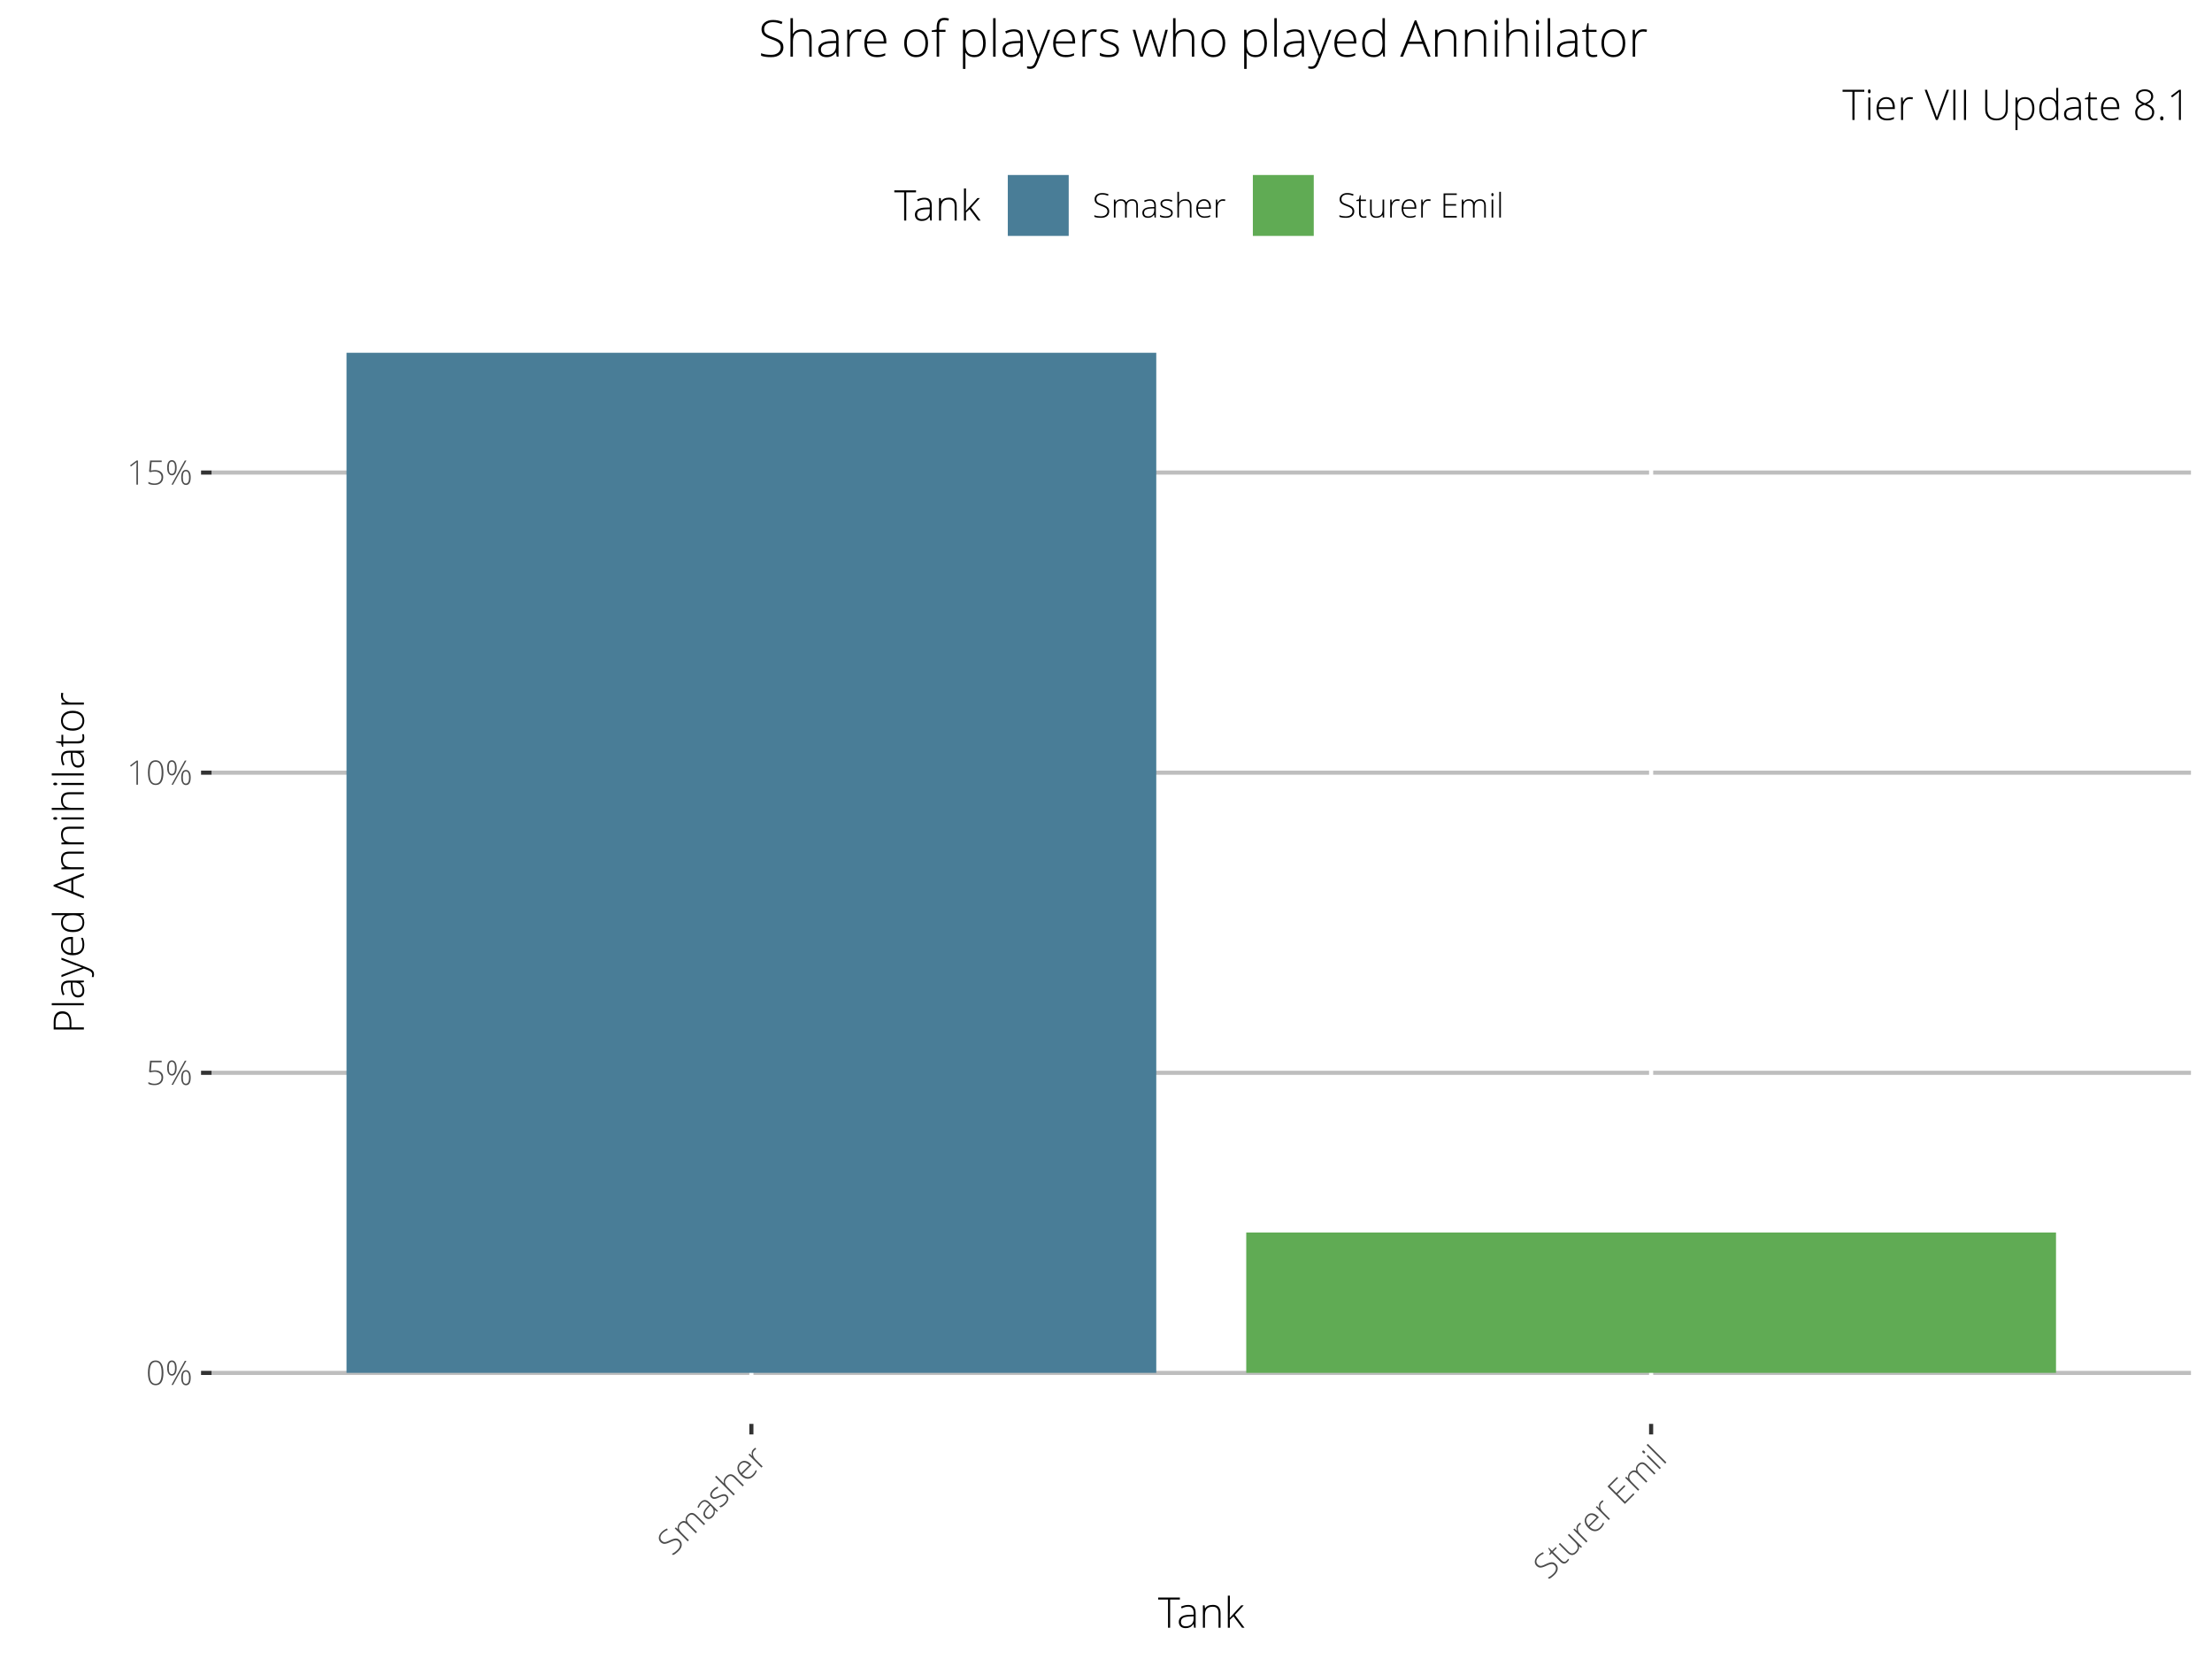
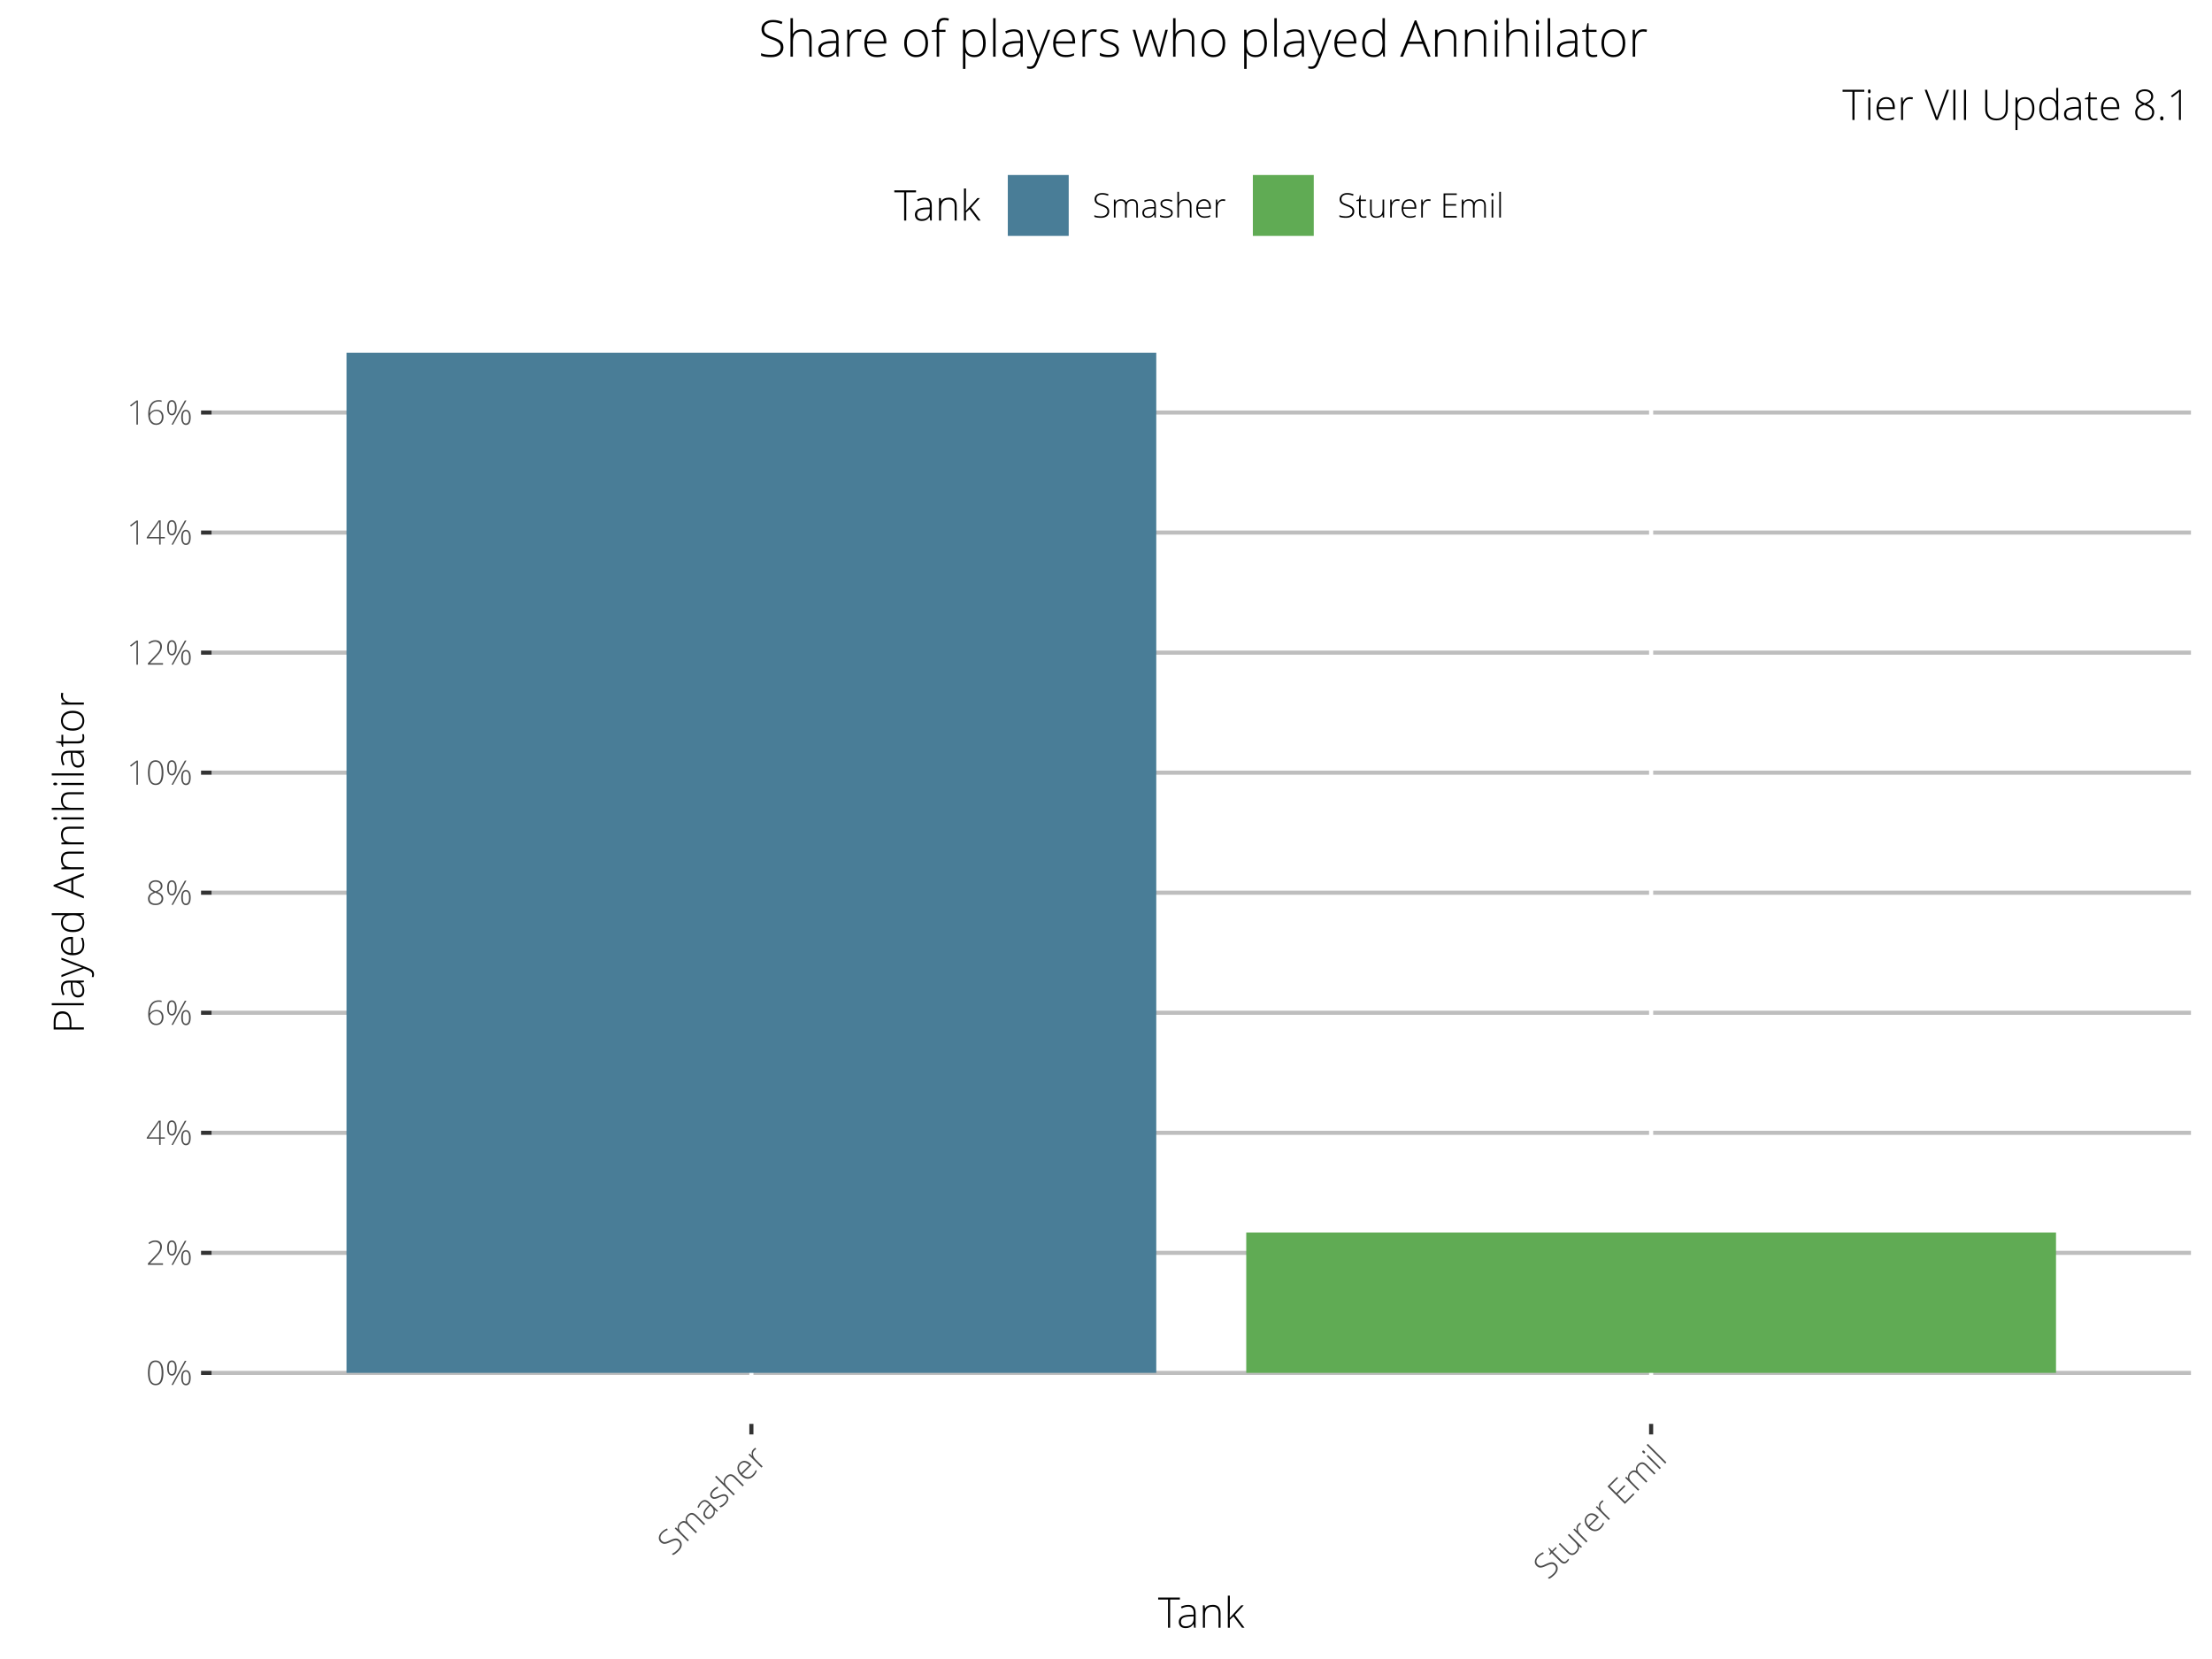
<svg xmlns="http://www.w3.org/2000/svg" class="svglite" width="576.00pt" height="432.00pt" viewBox="0 0 576.00 432.00">
  <defs>
    <style type="text/css">
    .svglite line, .svglite polyline, .svglite polygon, .svglite path, .svglite rect, .svglite circle {
      fill: none;
      stroke: #000000;
      stroke-linecap: round;
      stroke-linejoin: round;
      stroke-miterlimit: 10.00;
    }
    .svglite text {
      white-space: pre;
    }
  </style>
  </defs>
  <rect width="100%" height="100%" style="stroke: none; fill: #FFFFFF;" />
  <defs>
    <clipPath id="cpMC4wMHw1NzYuMDB8MC4wMHw0MzIuMDA=">
      <rect x="0.00" y="0.00" width="576.00" height="432.00" />
    </clipPath>
  </defs>
  <g clip-path="url(#cpMC4wMHw1NzYuMDB8MC4wMHw0MzIuMDA=)">
    <rect x="0.00" y="-0" width="576.00" height="432.00" style="stroke-width: 1.07; stroke: #FFFFFF; fill: #FFFFFF;" />
  </g>
  <defs>
    <clipPath id="cpNTUuMDl8NTcwLjUyfDc4LjU4fDM3MC43OA==">
      <rect x="55.09" y="78.58" width="515.43" height="292.20" />
    </clipPath>
  </defs>
  <g clip-path="url(#cpNTUuMDl8NTcwLjUyfDc4LjU4fDM3MC43OA==)">
    <rect x="55.09" y="78.58" width="515.43" height="292.20" style="stroke-width: 1.07; stroke: none;" />
-     <polyline points="55.09,318.42 570.52,318.42 " style="stroke-width: 0.53; stroke: #FFFFFF; stroke-linecap: butt;" />
-     <polyline points="55.09,240.27 570.52,240.27 " style="stroke-width: 0.53; stroke: #FFFFFF; stroke-linecap: butt;" />
-     <polyline points="55.09,162.12 570.52,162.12 " style="stroke-width: 0.53; stroke: #FFFFFF; stroke-linecap: butt;" />
-     <polyline points="55.09,83.97 570.52,83.97 " style="stroke-width: 0.53; stroke: #FFFFFF; stroke-linecap: butt;" />
+     <polyline points="55.09,341.87 570.52,341.87 " style="stroke-width: 0.53; stroke: #FFFFFF; stroke-linecap: butt;" />
+     <polyline points="55.09,310.61 570.52,310.61 " style="stroke-width: 0.53; stroke: #FFFFFF; stroke-linecap: butt;" />
+     <polyline points="55.09,279.35 570.52,279.35 " style="stroke-width: 0.53; stroke: #FFFFFF; stroke-linecap: butt;" />
+     <polyline points="55.09,248.09 570.52,248.09 " style="stroke-width: 0.53; stroke: #FFFFFF; stroke-linecap: butt;" />
+     <polyline points="55.09,216.83 570.52,216.83 " style="stroke-width: 0.53; stroke: #FFFFFF; stroke-linecap: butt;" />
+     <polyline points="55.09,185.57 570.52,185.57 " style="stroke-width: 0.53; stroke: #FFFFFF; stroke-linecap: butt;" />
+     <polyline points="55.09,154.31 570.52,154.31 " style="stroke-width: 0.53; stroke: #FFFFFF; stroke-linecap: butt;" />
+     <polyline points="55.09,123.05 570.52,123.05 " style="stroke-width: 0.53; stroke: #FFFFFF; stroke-linecap: butt;" />
+     <polyline points="55.09,91.79 570.52,91.79 " style="stroke-width: 0.53; stroke: #FFFFFF; stroke-linecap: butt;" />
    <polyline points="55.09,357.50 570.52,357.50 " style="stroke-width: 1.07; stroke: #BEBEBE; stroke-linecap: butt;" />
-     <polyline points="55.09,279.35 570.52,279.35 " style="stroke-width: 1.07; stroke: #BEBEBE; stroke-linecap: butt;" />
+     <polyline points="55.09,326.24 570.52,326.24 " style="stroke-width: 1.07; stroke: #BEBEBE; stroke-linecap: butt;" />
+     <polyline points="55.09,294.98 570.52,294.98 " style="stroke-width: 1.07; stroke: #BEBEBE; stroke-linecap: butt;" />
+     <polyline points="55.09,263.72 570.52,263.72 " style="stroke-width: 1.07; stroke: #BEBEBE; stroke-linecap: butt;" />
+     <polyline points="55.09,232.46 570.52,232.46 " style="stroke-width: 1.07; stroke: #BEBEBE; stroke-linecap: butt;" />
    <polyline points="55.09,201.20 570.52,201.20 " style="stroke-width: 1.07; stroke: #BEBEBE; stroke-linecap: butt;" />
-     <polyline points="55.09,123.05 570.52,123.05 " style="stroke-width: 1.07; stroke: #BEBEBE; stroke-linecap: butt;" />
+     <polyline points="55.09,169.94 570.52,169.94 " style="stroke-width: 1.07; stroke: #BEBEBE; stroke-linecap: butt;" />
+     <polyline points="55.09,138.68 570.52,138.68 " style="stroke-width: 1.07; stroke: #BEBEBE; stroke-linecap: butt;" />
+     <polyline points="55.09,107.42 570.52,107.42 " style="stroke-width: 1.07; stroke: #BEBEBE; stroke-linecap: butt;" />
    <polyline points="195.66,370.78 195.66,78.58 " style="stroke-width: 1.07; stroke: #FFFFFF; stroke-linecap: butt;" />
    <polyline points="429.95,370.78 429.95,78.58 " style="stroke-width: 1.07; stroke: #FFFFFF; stroke-linecap: butt;" />
    <rect x="90.23" y="91.86" width="210.86" height="265.63" style="stroke-width: 1.07; stroke: none; stroke-linecap: butt; stroke-linejoin: miter; fill: #497D97;" />
    <rect x="324.52" y="320.95" width="210.86" height="36.54" style="stroke-width: 1.07; stroke: none; stroke-linecap: butt; stroke-linejoin: miter; fill: #60AB54;" />
  </g>
  <g clip-path="url(#cpMC4wMHw1NzYuMDB8MC4wMHw0MzIuMDA=)">
    <text x="50.15" y="360.63" text-anchor="end" style="font-size: 8.80px; font-weight: 300;fill: #4D4D4D; font-family: &quot;Open Sans&quot;;" textLength="12.12px" lengthAdjust="spacingAndGlyphs">0%</text>
-     <text x="50.15" y="282.49" text-anchor="end" style="font-size: 8.80px; font-weight: 300;fill: #4D4D4D; font-family: &quot;Open Sans&quot;;" textLength="12.12px" lengthAdjust="spacingAndGlyphs">5%</text>
+     <text x="50.15" y="329.37" text-anchor="end" style="font-size: 8.80px; font-weight: 300;fill: #4D4D4D; font-family: &quot;Open Sans&quot;;" textLength="12.12px" lengthAdjust="spacingAndGlyphs">2%</text>
+     <text x="50.15" y="298.12" text-anchor="end" style="font-size: 8.80px; font-weight: 300;fill: #4D4D4D; font-family: &quot;Open Sans&quot;;" textLength="12.12px" lengthAdjust="spacingAndGlyphs">4%</text>
+     <text x="50.15" y="266.86" text-anchor="end" style="font-size: 8.80px; font-weight: 300;fill: #4D4D4D; font-family: &quot;Open Sans&quot;;" textLength="12.12px" lengthAdjust="spacingAndGlyphs">6%</text>
+     <text x="50.15" y="235.60" text-anchor="end" style="font-size: 8.80px; font-weight: 300;fill: #4D4D4D; font-family: &quot;Open Sans&quot;;" textLength="12.12px" lengthAdjust="spacingAndGlyphs">8%</text>
    <text x="50.15" y="204.34" text-anchor="end" style="font-size: 8.80px; font-weight: 300;fill: #4D4D4D; font-family: &quot;Open Sans&quot;;" textLength="17.15px" lengthAdjust="spacingAndGlyphs">10%</text>
-     <text x="50.15" y="126.19" text-anchor="end" style="font-size: 8.80px; font-weight: 300;fill: #4D4D4D; font-family: &quot;Open Sans&quot;;" textLength="17.15px" lengthAdjust="spacingAndGlyphs">15%</text>
+     <text x="50.15" y="173.08" text-anchor="end" style="font-size: 8.80px; font-weight: 300;fill: #4D4D4D; font-family: &quot;Open Sans&quot;;" textLength="17.15px" lengthAdjust="spacingAndGlyphs">12%</text>
+     <text x="50.15" y="141.82" text-anchor="end" style="font-size: 8.80px; font-weight: 300;fill: #4D4D4D; font-family: &quot;Open Sans&quot;;" textLength="17.15px" lengthAdjust="spacingAndGlyphs">14%</text>
+     <text x="50.15" y="110.56" text-anchor="end" style="font-size: 8.80px; font-weight: 300;fill: #4D4D4D; font-family: &quot;Open Sans&quot;;" textLength="17.15px" lengthAdjust="spacingAndGlyphs">16%</text>
    <polyline points="52.35,357.50 55.09,357.50 " style="stroke-width: 1.07; stroke: #333333; stroke-linecap: butt;" />
-     <polyline points="52.35,279.35 55.09,279.35 " style="stroke-width: 1.07; stroke: #333333; stroke-linecap: butt;" />
+     <polyline points="52.35,326.24 55.09,326.24 " style="stroke-width: 1.07; stroke: #333333; stroke-linecap: butt;" />
+     <polyline points="52.35,294.98 55.09,294.98 " style="stroke-width: 1.07; stroke: #333333; stroke-linecap: butt;" />
+     <polyline points="52.35,263.72 55.09,263.72 " style="stroke-width: 1.07; stroke: #333333; stroke-linecap: butt;" />
+     <polyline points="52.35,232.46 55.09,232.46 " style="stroke-width: 1.07; stroke: #333333; stroke-linecap: butt;" />
    <polyline points="52.35,201.20 55.09,201.20 " style="stroke-width: 1.07; stroke: #333333; stroke-linecap: butt;" />
-     <polyline points="52.35,123.05 55.09,123.05 " style="stroke-width: 1.07; stroke: #333333; stroke-linecap: butt;" />
+     <polyline points="52.35,169.94 55.09,169.94 " style="stroke-width: 1.07; stroke: #333333; stroke-linecap: butt;" />
+     <polyline points="52.35,138.68 55.09,138.68 " style="stroke-width: 1.07; stroke: #333333; stroke-linecap: butt;" />
+     <polyline points="52.35,107.42 55.09,107.42 " style="stroke-width: 1.07; stroke: #333333; stroke-linecap: butt;" />
    <polyline points="195.66,373.52 195.66,370.78 " style="stroke-width: 1.07; stroke: #333333; stroke-linecap: butt;" />
    <polyline points="429.95,373.52 429.95,370.78 " style="stroke-width: 1.07; stroke: #333333; stroke-linecap: butt;" />
    <text transform="translate(200.20,380.25) rotate(-45)" text-anchor="end" style="font-size: 9.00px; font-weight: 300;fill: #4D4D4D; font-family: &quot;Open Sans&quot;;" textLength="35.58px" lengthAdjust="spacingAndGlyphs">Smasher</text>
    <text transform="translate(434.49,380.25) rotate(-45)" text-anchor="end" style="font-size: 9.00px; font-weight: 300;fill: #4D4D4D; font-family: &quot;Open Sans&quot;;" textLength="44.51px" lengthAdjust="spacingAndGlyphs">Sturer Emil</text>
    <text x="312.80" y="423.86" text-anchor="middle" style="font-size: 11.00px; font-weight: 300; font-family: &quot;Open Sans&quot;;" textLength="23.41px" lengthAdjust="spacingAndGlyphs">Tank</text>
    <text transform="translate(21.84,224.68) rotate(-90)" text-anchor="middle" style="font-size: 11.00px; font-weight: 300; font-family: &quot;Open Sans&quot;;" textLength="89.04px" lengthAdjust="spacingAndGlyphs">Played Annihilator</text>
    <rect x="227.35" y="39.38" width="170.90" height="28.24" style="stroke-width: 1.07; stroke: none; fill: #FFFFFF;" />
    <text x="232.83" y="57.43" style="font-size: 11.00px; font-weight: 300; font-family: &quot;Open Sans&quot;;" textLength="23.41px" lengthAdjust="spacingAndGlyphs">Tank</text>
    <rect x="261.72" y="44.86" width="17.28" height="17.28" style="stroke-width: 1.07; stroke: none;" />
    <rect x="262.43" y="45.57" width="15.86" height="15.86" style="stroke-width: 1.07; stroke: none; stroke-linecap: butt; stroke-linejoin: miter; fill: #497D97;" />
    <rect x="325.53" y="44.86" width="17.28" height="17.28" style="stroke-width: 1.07; stroke: none;" />
    <rect x="326.24" y="45.57" width="15.86" height="15.86" style="stroke-width: 1.07; stroke: none; stroke-linecap: butt; stroke-linejoin: miter; fill: #60AB54;" />
    <text x="284.48" y="56.64" style="font-size: 8.80px; font-weight: 300; font-family: &quot;Open Sans&quot;;" textLength="34.77px" lengthAdjust="spacingAndGlyphs">Smasher</text>
    <text x="348.29" y="56.64" style="font-size: 8.80px; font-weight: 300; font-family: &quot;Open Sans&quot;;" textLength="43.50px" lengthAdjust="spacingAndGlyphs">Sturer Emil</text>
    <text x="570.52" y="31.24" text-anchor="end" style="font-size: 11.00px; font-weight: 300; font-family: &quot;Open Sans&quot;;" textLength="90.78px" lengthAdjust="spacingAndGlyphs">Tier VII Update 8.1</text>
    <text x="197.47" y="14.76" style="font-size: 13.20px; font-weight: 300; font-family: &quot;Open Sans&quot;;" textLength="34.34px" lengthAdjust="spacingAndGlyphs">Share</text>
    <text x="234.69" y="14.76" style="font-size: 13.20px; font-weight: 300; font-family: &quot;Open Sans&quot;;" textLength="11.69px" lengthAdjust="spacingAndGlyphs">of</text>
    <text x="249.58" y="14.76" style="font-size: 13.20px; font-weight: 300; font-family: &quot;Open Sans&quot;;" textLength="42.39px" lengthAdjust="spacingAndGlyphs">players</text>
    <text x="294.75" y="14.76" style="font-size: 13.20px; font-weight: 300; font-family: &quot;Open Sans&quot;;" textLength="25.05px" lengthAdjust="spacingAndGlyphs">who</text>
    <text x="322.81" y="14.76" style="font-size: 13.20px; font-weight: 300; font-family: &quot;Open Sans&quot;;" textLength="38.97px" lengthAdjust="spacingAndGlyphs">played</text>
    <text x="364.60" y="14.76" style="font-size: 13.20px; font-weight: 300; font-family: &quot;Open Sans&quot;;" textLength="64.48px" lengthAdjust="spacingAndGlyphs">Annihilator</text>
  </g>
</svg>
